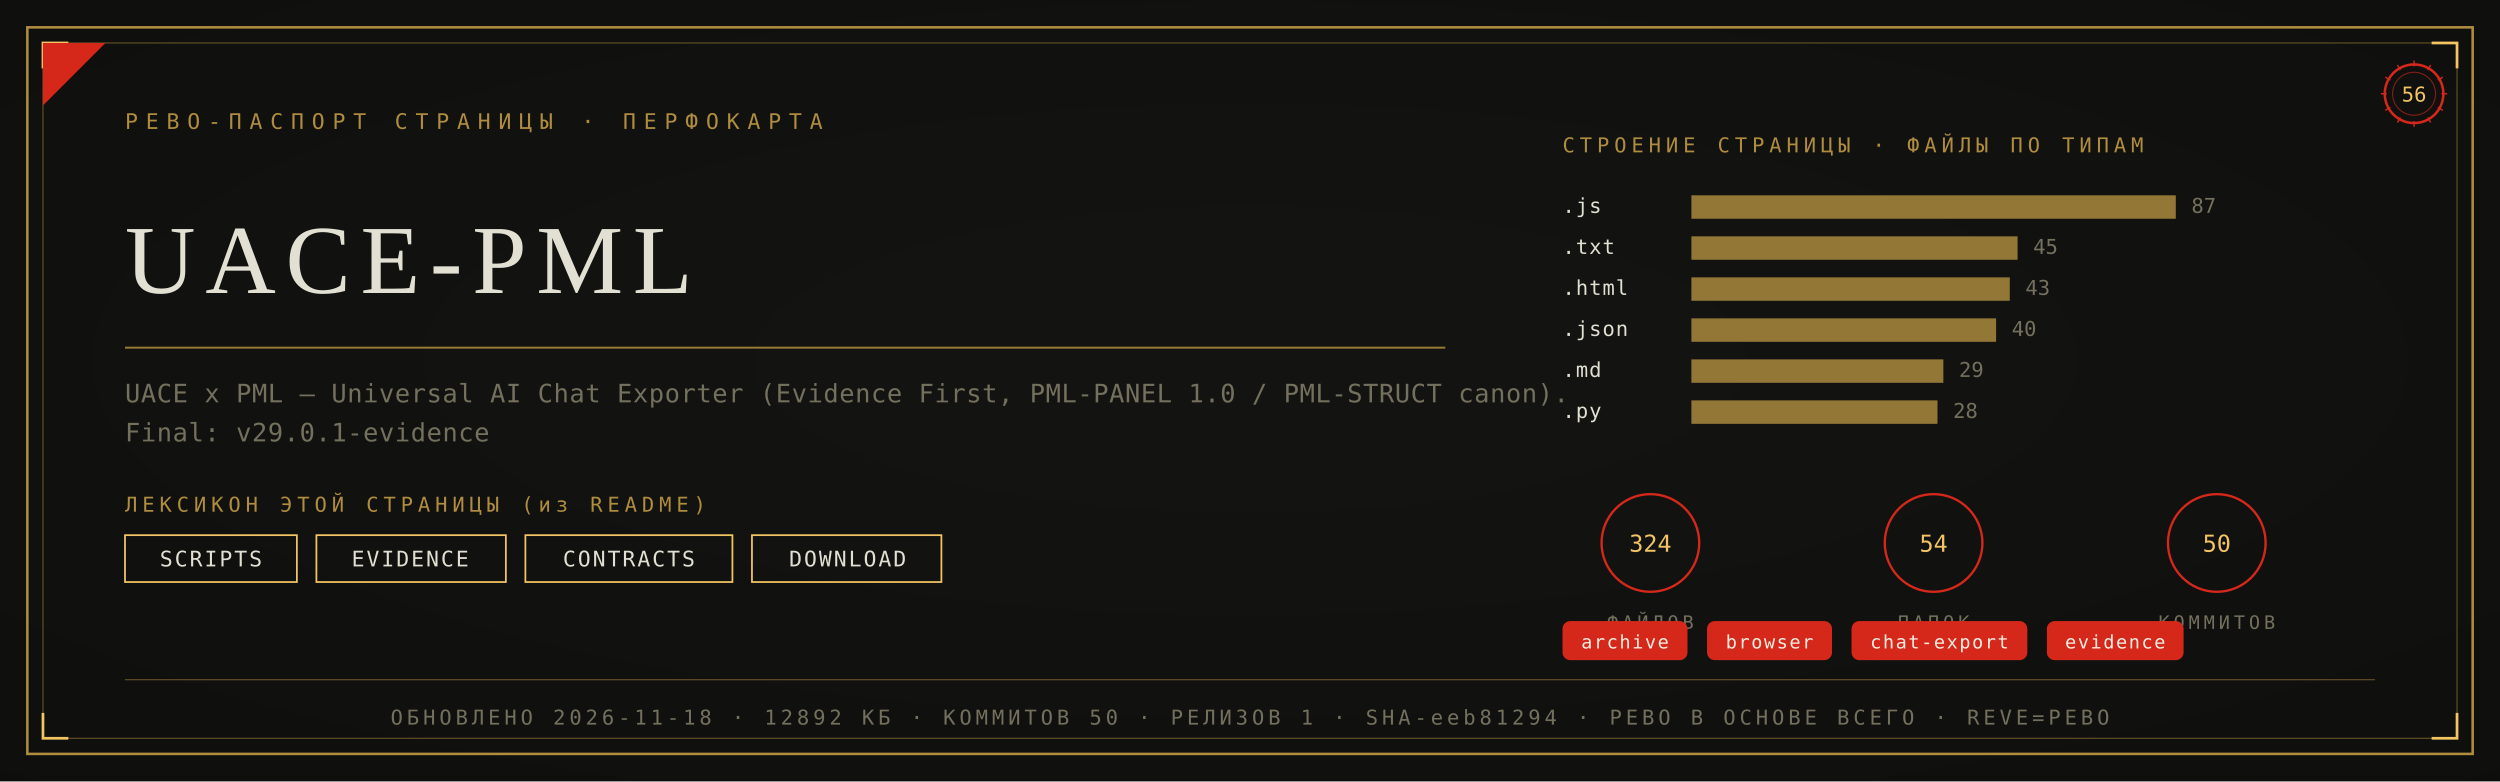
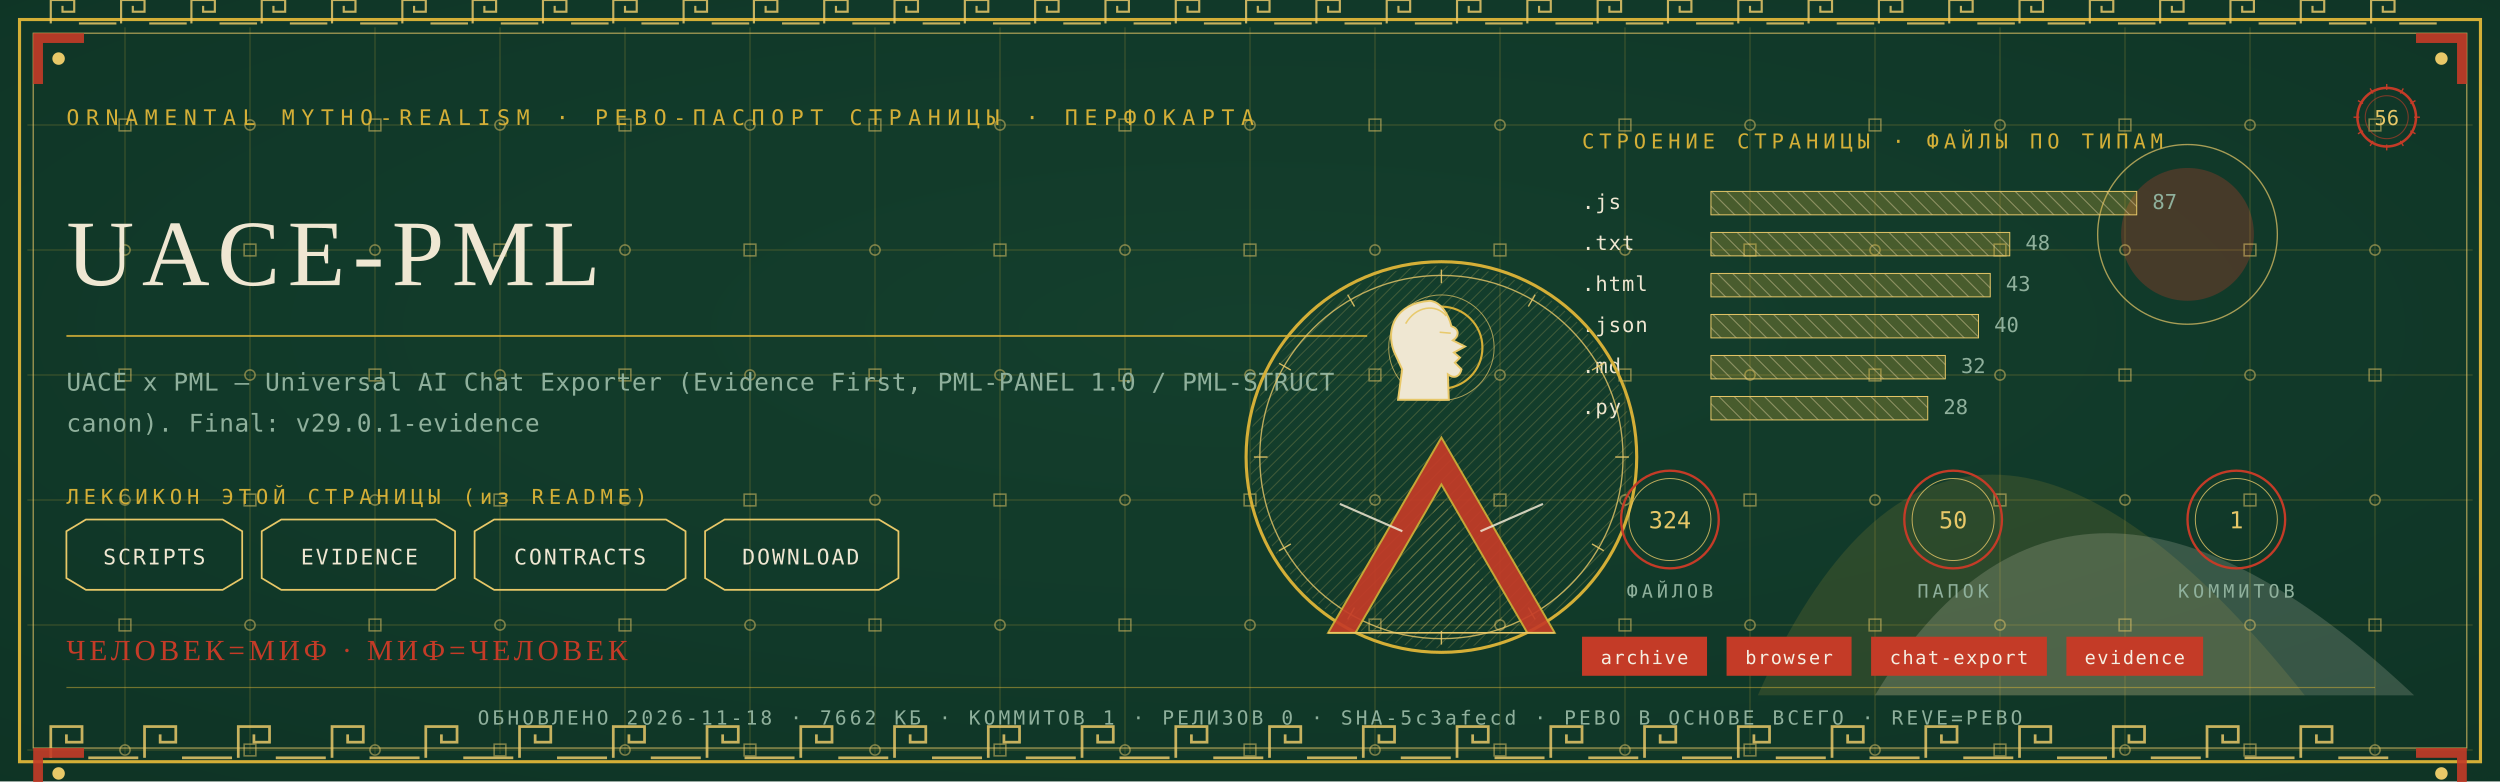
<svg xmlns="http://www.w3.org/2000/svg" viewBox="0 0 1280 400" width="1280" height="400">
  <defs>
-     <radialGradient id="rp56" cx="0.5" cy="0.46" r="1.05">
-       <stop offset="0" stop-color="#141412" />
-       <stop offset="1" stop-color="#0C0C0B" />
+     <radialGradient id="rp56" cx="0.5" cy="0.42" r="1.1">
+       <stop offset="0" stop-color="#14402E" />
+       <stop offset="1" stop-color="#0C2E21" />
    </radialGradient>
+     <pattern id="hatchm" width="4.2" height="4.2" patternUnits="userSpaceOnUse" patternTransform="rotate(45)">
+       <rect width="4.2" height="4.2" fill="none" />
+       <line x1="0" y1="0" x2="0" y2="4.2" stroke="#E8C868" stroke-width="0.5" />
+     </pattern>
+     <pattern id="hatchv" width="5.5" height="5.5" patternUnits="userSpaceOnUse" patternTransform="rotate(-45)">
+       <rect width="5.5" height="5.5" fill="none" />
+       <line x1="0" y1="0" x2="0" y2="5.5" stroke="#EFE7D2" stroke-width="0.5" />
+     </pattern>
  </defs>
-   <rect width="1280" height="400" fill="#0C0C0B" />
-   <rect width="1280" height="400" fill="url(#rp56)" opacity="0.92" />
-   <rect x="14" y="14" width="1252" height="372" fill="none" stroke="#B08D3E" stroke-width="1.3" />
-   <rect x="22" y="22" width="1236" height="356" fill="none" stroke="#B08D3E" stroke-width="0.55" opacity="0.55" />
-   <path d="M 22 35 L 22 22 L 35 22" fill="none" stroke="#F2C464" stroke-width="1.4" />
-   <path d="M 1258 35 L 1258 22 L 1245 22" fill="none" stroke="#F2C464" stroke-width="1.4" />
-   <path d="M 22 365 L 22 378 L 35 378" fill="none" stroke="#F2C464" stroke-width="1.4" />
-   <path d="M 1258 365 L 1258 378 L 1245 378" fill="none" stroke="#F2C464" stroke-width="1.4" />
-   <path d="M 22 54 L 22 22 L 54 22 Z" fill="#D5281B" />
-   <text x="64" y="66" font-family="'Cascadia Mono', ui-monospace, Consolas, monospace" font-size="11" fill="#B08D3E" letter-spacing="4">РЕВО-ПАСПОРТ СТРАНИЦЫ · ПЕРФОКАРТА</text>
-   <g transform="translate(1236,48)">
-     <circle r="15" fill="none" stroke="#D5281B" stroke-width="1.3" />
-     <circle r="11" fill="none" stroke="#D5281B" stroke-width="0.55" opacity="0.6" />
-     <text y="4" text-anchor="middle" font-family="'Cascadia Mono', ui-monospace, Consolas, monospace" font-size="10.5" fill="#F2C464">56</text>
-     <g stroke="#D5281B" stroke-width="0.7">
+   <rect width="1280" height="400" fill="#0C2E21" />
+   <rect width="1280" height="400" fill="url(#rp56)" opacity="0.94" />
+   <path d="M 900 356 Q 1000 130 1180 356 Z" fill="#D4AF37" opacity="0.14" />
+   <path d="M 960 356 Q 1060 190 1236 356 Z" fill="#EFE7D2" opacity="0.18" />
+   <circle cx="1120" cy="120" r="34" fill="#C43B27" opacity="0.30" />
+   <circle cx="1120" cy="120" r="46" fill="none" stroke="#E8C868" stroke-width="0.7" opacity="0.7" />
+   <g stroke="#D4AF37" stroke-width="0.45" opacity="0.30">
+     <line x1="64" y1="14" x2="64" y2="386" />
+     <line x1="128" y1="14" x2="128" y2="386" />
+     <line x1="192" y1="14" x2="192" y2="386" />
+     <line x1="256" y1="14" x2="256" y2="386" />
+     <line x1="320" y1="14" x2="320" y2="386" />
+     <line x1="384" y1="14" x2="384" y2="386" />
+     <line x1="448" y1="14" x2="448" y2="386" />
+     <line x1="512" y1="14" x2="512" y2="386" />
+     <line x1="576" y1="14" x2="576" y2="386" />
+     <line x1="640" y1="14" x2="640" y2="386" />
+     <line x1="704" y1="14" x2="704" y2="386" />
+     <line x1="768" y1="14" x2="768" y2="386" />
+     <line x1="832" y1="14" x2="832" y2="386" />
+     <line x1="896" y1="14" x2="896" y2="386" />
+     <line x1="960" y1="14" x2="960" y2="386" />
+     <line x1="1024" y1="14" x2="1024" y2="386" />
+     <line x1="1088" y1="14" x2="1088" y2="386" />
+     <line x1="1152" y1="14" x2="1152" y2="386" />
+     <line x1="1216" y1="14" x2="1216" y2="386" />
+     <line x1="14" y1="64" x2="1266" y2="64" />
+     <line x1="14" y1="128" x2="1266" y2="128" />
+     <line x1="14" y1="192" x2="1266" y2="192" />
+     <line x1="14" y1="256" x2="1266" y2="256" />
+     <line x1="14" y1="320" x2="1266" y2="320" />
+     <line x1="14" y1="384" x2="1266" y2="384" />
+   </g>
+   <g fill="none" stroke="#E8C868" stroke-width="0.8" opacity="0.5">
+     <rect x="61" y="61" width="6" height="6" />
+     <circle cx="64" cy="128" r="2.6" />
+     <rect x="61" y="189" width="6" height="6" />
+     <circle cx="64" cy="256" r="2.6" />
+     <rect x="61" y="317" width="6" height="6" />
+     <circle cx="64" cy="384" r="2.6" />
+     <circle cx="128" cy="64" r="2.6" />
+     <rect x="125" y="125" width="6" height="6" />
+     <circle cx="128" cy="192" r="2.6" />
+     <rect x="125" y="253" width="6" height="6" />
+     <circle cx="128" cy="320" r="2.6" />
+     <rect x="125" y="381" width="6" height="6" />
+     <rect x="189" y="61" width="6" height="6" />
+     <circle cx="192" cy="128" r="2.6" />
+     <rect x="189" y="189" width="6" height="6" />
+     <circle cx="192" cy="256" r="2.6" />
+     <rect x="189" y="317" width="6" height="6" />
+     <circle cx="192" cy="384" r="2.6" />
+     <circle cx="256" cy="64" r="2.6" />
+     <rect x="253" y="125" width="6" height="6" />
+     <circle cx="256" cy="192" r="2.6" />
+     <rect x="253" y="253" width="6" height="6" />
+     <circle cx="256" cy="320" r="2.6" />
+     <rect x="253" y="381" width="6" height="6" />
+     <rect x="317" y="61" width="6" height="6" />
+     <circle cx="320" cy="128" r="2.6" />
+     <rect x="317" y="189" width="6" height="6" />
+     <circle cx="320" cy="256" r="2.6" />
+     <rect x="317" y="317" width="6" height="6" />
+     <circle cx="320" cy="384" r="2.6" />
+     <circle cx="384" cy="64" r="2.6" />
+     <rect x="381" y="125" width="6" height="6" />
+     <circle cx="384" cy="192" r="2.6" />
+     <rect x="381" y="253" width="6" height="6" />
+     <circle cx="384" cy="320" r="2.6" />
+     <rect x="381" y="381" width="6" height="6" />
+     <rect x="445" y="61" width="6" height="6" />
+     <circle cx="448" cy="128" r="2.6" />
+     <rect x="445" y="189" width="6" height="6" />
+     <circle cx="448" cy="256" r="2.6" />
+     <rect x="445" y="317" width="6" height="6" />
+     <circle cx="448" cy="384" r="2.6" />
+     <circle cx="512" cy="64" r="2.6" />
+     <rect x="509" y="125" width="6" height="6" />
+     <circle cx="512" cy="192" r="2.6" />
+     <rect x="509" y="253" width="6" height="6" />
+     <circle cx="512" cy="320" r="2.6" />
+     <rect x="509" y="381" width="6" height="6" />
+     <rect x="573" y="61" width="6" height="6" />
+     <circle cx="576" cy="128" r="2.6" />
+     <rect x="573" y="189" width="6" height="6" />
+     <circle cx="576" cy="256" r="2.6" />
+     <rect x="573" y="317" width="6" height="6" />
+     <circle cx="576" cy="384" r="2.6" />
+     <circle cx="640" cy="64" r="2.6" />
+     <rect x="637" y="125" width="6" height="6" />
+     <circle cx="640" cy="192" r="2.6" />
+     <rect x="637" y="253" width="6" height="6" />
+     <circle cx="640" cy="320" r="2.6" />
+     <rect x="637" y="381" width="6" height="6" />
+     <rect x="701" y="61" width="6" height="6" />
+     <circle cx="704" cy="128" r="2.6" />
+     <rect x="701" y="189" width="6" height="6" />
+     <circle cx="704" cy="256" r="2.6" />
+     <rect x="701" y="317" width="6" height="6" />
+     <circle cx="704" cy="384" r="2.6" />
+     <circle cx="768" cy="64" r="2.6" />
+     <rect x="765" y="125" width="6" height="6" />
+     <circle cx="768" cy="192" r="2.6" />
+     <rect x="765" y="253" width="6" height="6" />
+     <circle cx="768" cy="320" r="2.6" />
+     <rect x="765" y="381" width="6" height="6" />
+     <rect x="829" y="61" width="6" height="6" />
+     <circle cx="832" cy="128" r="2.6" />
+     <rect x="829" y="189" width="6" height="6" />
+     <circle cx="832" cy="256" r="2.6" />
+     <rect x="829" y="317" width="6" height="6" />
+     <circle cx="832" cy="384" r="2.6" />
+     <circle cx="896" cy="64" r="2.6" />
+     <rect x="893" y="125" width="6" height="6" />
+     <circle cx="896" cy="192" r="2.6" />
+     <rect x="893" y="253" width="6" height="6" />
+     <circle cx="896" cy="320" r="2.6" />
+     <rect x="893" y="381" width="6" height="6" />
+     <rect x="957" y="61" width="6" height="6" />
+     <circle cx="960" cy="128" r="2.6" />
+     <rect x="957" y="189" width="6" height="6" />
+     <circle cx="960" cy="256" r="2.6" />
+     <rect x="957" y="317" width="6" height="6" />
+     <circle cx="960" cy="384" r="2.6" />
+     <circle cx="1024" cy="64" r="2.6" />
+     <rect x="1021" y="125" width="6" height="6" />
+     <circle cx="1024" cy="192" r="2.6" />
+     <rect x="1021" y="253" width="6" height="6" />
+     <circle cx="1024" cy="320" r="2.6" />
+     <rect x="1021" y="381" width="6" height="6" />
+     <rect x="1085" y="61" width="6" height="6" />
+     <circle cx="1088" cy="128" r="2.6" />
+     <rect x="1085" y="189" width="6" height="6" />
+     <circle cx="1088" cy="256" r="2.6" />
+     <rect x="1085" y="317" width="6" height="6" />
+     <circle cx="1088" cy="384" r="2.6" />
+     <circle cx="1152" cy="64" r="2.6" />
+     <rect x="1149" y="125" width="6" height="6" />
+     <circle cx="1152" cy="192" r="2.6" />
+     <rect x="1149" y="253" width="6" height="6" />
+     <circle cx="1152" cy="320" r="2.6" />
+     <rect x="1149" y="381" width="6" height="6" />
+     <rect x="1213" y="61" width="6" height="6" />
+     <circle cx="1216" cy="128" r="2.6" />
+     <rect x="1213" y="189" width="6" height="6" />
+     <circle cx="1216" cy="256" r="2.6" />
+     <rect x="1213" y="317" width="6" height="6" />
+     <circle cx="1216" cy="384" r="2.6" />
+   </g>
+   <rect x="10" y="10" width="1260" height="380" fill="none" stroke="#D4AF37" stroke-width="1.6" />
+   <rect x="17" y="17" width="1246" height="366" fill="none" stroke="#E8C868" stroke-width="0.6" opacity="0.75" />
+   <g fill="none" stroke="#E8C868" stroke-width="1.4" opacity="0.85">
+     <path d="M 26 388 L 26 372 L 42 372 L 42 380.0 L 34.0 380.0 L 34.0 376.0" />
+     <line x1="45.2" y1="388" x2="70.8" y2="388" />
+     <path d="M 74 388 L 74 372 L 90 372 L 90 380.0 L 82.0 380.0 L 82.0 376.0" />
+     <line x1="93.2" y1="388" x2="118.8" y2="388" />
+     <path d="M 122 388 L 122 372 L 138 372 L 138 380.0 L 130.0 380.0 L 130.0 376.0" />
+     <line x1="141.2" y1="388" x2="166.8" y2="388" />
+     <path d="M 170 388 L 170 372 L 186 372 L 186 380.0 L 178.0 380.0 L 178.0 376.0" />
+     <line x1="189.2" y1="388" x2="214.8" y2="388" />
+     <path d="M 218 388 L 218 372 L 234 372 L 234 380.0 L 226.0 380.0 L 226.0 376.0" />
+     <line x1="237.2" y1="388" x2="262.8" y2="388" />
+     <path d="M 266 388 L 266 372 L 282 372 L 282 380.0 L 274.0 380.0 L 274.0 376.0" />
+     <line x1="285.2" y1="388" x2="310.8" y2="388" />
+     <path d="M 314 388 L 314 372 L 330 372 L 330 380.0 L 322.0 380.0 L 322.0 376.0" />
+     <line x1="333.2" y1="388" x2="358.8" y2="388" />
+     <path d="M 362 388 L 362 372 L 378 372 L 378 380.0 L 370.0 380.0 L 370.0 376.0" />
+     <line x1="381.2" y1="388" x2="406.8" y2="388" />
+     <path d="M 410 388 L 410 372 L 426 372 L 426 380.0 L 418.0 380.0 L 418.0 376.0" />
+     <line x1="429.2" y1="388" x2="454.8" y2="388" />
+     <path d="M 458 388 L 458 372 L 474 372 L 474 380.0 L 466.0 380.0 L 466.0 376.0" />
+     <line x1="477.2" y1="388" x2="502.8" y2="388" />
+     <path d="M 506 388 L 506 372 L 522 372 L 522 380.0 L 514.0 380.0 L 514.0 376.0" />
+     <line x1="525.2" y1="388" x2="550.8" y2="388" />
+     <path d="M 554 388 L 554 372 L 570 372 L 570 380.0 L 562.0 380.0 L 562.0 376.0" />
+     <line x1="573.2" y1="388" x2="598.8" y2="388" />
+     <path d="M 602 388 L 602 372 L 618 372 L 618 380.0 L 610.0 380.0 L 610.0 376.0" />
+     <line x1="621.2" y1="388" x2="646.8" y2="388" />
+     <path d="M 650 388 L 650 372 L 666 372 L 666 380.0 L 658.0 380.0 L 658.0 376.0" />
+     <line x1="669.2" y1="388" x2="694.8" y2="388" />
+     <path d="M 698 388 L 698 372 L 714 372 L 714 380.0 L 706.0 380.0 L 706.0 376.0" />
+     <line x1="717.2" y1="388" x2="742.8" y2="388" />
+     <path d="M 746 388 L 746 372 L 762 372 L 762 380.0 L 754.0 380.0 L 754.0 376.0" />
+     <line x1="765.2" y1="388" x2="790.8" y2="388" />
+     <path d="M 794 388 L 794 372 L 810 372 L 810 380.0 L 802.0 380.0 L 802.0 376.0" />
+     <line x1="813.2" y1="388" x2="838.8" y2="388" />
+     <path d="M 842 388 L 842 372 L 858 372 L 858 380.0 L 850.0 380.0 L 850.0 376.0" />
+     <line x1="861.2" y1="388" x2="886.8" y2="388" />
+     <path d="M 890 388 L 890 372 L 906 372 L 906 380.0 L 898.0 380.0 L 898.0 376.0" />
+     <line x1="909.2" y1="388" x2="934.8" y2="388" />
+     <path d="M 938 388 L 938 372 L 954 372 L 954 380.0 L 946.0 380.0 L 946.0 376.0" />
+     <line x1="957.2" y1="388" x2="982.8" y2="388" />
+     <path d="M 986 388 L 986 372 L 1002 372 L 1002 380.0 L 994.0 380.0 L 994.0 376.0" />
+     <line x1="1005.2" y1="388" x2="1030.8" y2="388" />
+     <path d="M 1034 388 L 1034 372 L 1050 372 L 1050 380.0 L 1042.0 380.0 L 1042.0 376.0" />
+     <line x1="1053.2" y1="388" x2="1078.8" y2="388" />
+     <path d="M 1082 388 L 1082 372 L 1098 372 L 1098 380.0 L 1090.0 380.0 L 1090.0 376.0" />
+     <line x1="1101.2" y1="388" x2="1126.8" y2="388" />
+     <path d="M 1130 388 L 1130 372 L 1146 372 L 1146 380.0 L 1138.0 380.0 L 1138.0 376.0" />
+     <line x1="1149.2" y1="388" x2="1174.8" y2="388" />
+     <path d="M 1178 388 L 1178 372 L 1194 372 L 1194 380.0 L 1186.0 380.0 L 1186.0 376.0" />
+     <line x1="1197.2" y1="388" x2="1222.8" y2="388" />
+   </g>
+   <g fill="none" stroke="#E8C868" stroke-width="1.1" opacity="0.85">
+     <path d="M 26 12 L 26 0 L 38 0 L 38 6.0 L 32.0 6.0 L 32.0 3.0" />
+     <line x1="40.4" y1="12" x2="59.6" y2="12" />
+     <path d="M 62 12 L 62 0 L 74 0 L 74 6.0 L 68.0 6.0 L 68.0 3.0" />
+     <line x1="76.4" y1="12" x2="95.6" y2="12" />
+     <path d="M 98 12 L 98 0 L 110 0 L 110 6.0 L 104.0 6.0 L 104.0 3.0" />
+     <line x1="112.4" y1="12" x2="131.6" y2="12" />
+     <path d="M 134 12 L 134 0 L 146 0 L 146 6.0 L 140.0 6.0 L 140.0 3.0" />
+     <line x1="148.4" y1="12" x2="167.6" y2="12" />
+     <path d="M 170 12 L 170 0 L 182 0 L 182 6.0 L 176.0 6.0 L 176.0 3.0" />
+     <line x1="184.4" y1="12" x2="203.6" y2="12" />
+     <path d="M 206 12 L 206 0 L 218 0 L 218 6.0 L 212.0 6.0 L 212.0 3.0" />
+     <line x1="220.4" y1="12" x2="239.6" y2="12" />
+     <path d="M 242 12 L 242 0 L 254 0 L 254 6.0 L 248.0 6.0 L 248.0 3.0" />
+     <line x1="256.4" y1="12" x2="275.6" y2="12" />
+     <path d="M 278 12 L 278 0 L 290 0 L 290 6.0 L 284.0 6.0 L 284.0 3.0" />
+     <line x1="292.4" y1="12" x2="311.6" y2="12" />
+     <path d="M 314 12 L 314 0 L 326 0 L 326 6.0 L 320.0 6.0 L 320.0 3.0" />
+     <line x1="328.4" y1="12" x2="347.6" y2="12" />
+     <path d="M 350 12 L 350 0 L 362 0 L 362 6.0 L 356.0 6.0 L 356.0 3.0" />
+     <line x1="364.4" y1="12" x2="383.6" y2="12" />
+     <path d="M 386 12 L 386 0 L 398 0 L 398 6.0 L 392.0 6.0 L 392.0 3.0" />
+     <line x1="400.4" y1="12" x2="419.6" y2="12" />
+     <path d="M 422 12 L 422 0 L 434 0 L 434 6.0 L 428.0 6.0 L 428.0 3.0" />
+     <line x1="436.4" y1="12" x2="455.6" y2="12" />
+     <path d="M 458 12 L 458 0 L 470 0 L 470 6.0 L 464.0 6.0 L 464.0 3.0" />
+     <line x1="472.4" y1="12" x2="491.6" y2="12" />
+     <path d="M 494 12 L 494 0 L 506 0 L 506 6.0 L 500.0 6.0 L 500.0 3.0" />
+     <line x1="508.4" y1="12" x2="527.6" y2="12" />
+     <path d="M 530 12 L 530 0 L 542 0 L 542 6.0 L 536.0 6.0 L 536.0 3.0" />
+     <line x1="544.4" y1="12" x2="563.6" y2="12" />
+     <path d="M 566 12 L 566 0 L 578 0 L 578 6.0 L 572.0 6.0 L 572.0 3.0" />
+     <line x1="580.4" y1="12" x2="599.6" y2="12" />
+     <path d="M 602 12 L 602 0 L 614 0 L 614 6.0 L 608.0 6.0 L 608.0 3.0" />
+     <line x1="616.4" y1="12" x2="635.6" y2="12" />
+     <path d="M 638 12 L 638 0 L 650 0 L 650 6.0 L 644.0 6.0 L 644.0 3.0" />
+     <line x1="652.4" y1="12" x2="671.6" y2="12" />
+     <path d="M 674 12 L 674 0 L 686 0 L 686 6.0 L 680.0 6.0 L 680.0 3.0" />
+     <line x1="688.4" y1="12" x2="707.6" y2="12" />
+     <path d="M 710 12 L 710 0 L 722 0 L 722 6.0 L 716.0 6.0 L 716.0 3.0" />
+     <line x1="724.4" y1="12" x2="743.6" y2="12" />
+     <path d="M 746 12 L 746 0 L 758 0 L 758 6.0 L 752.0 6.0 L 752.0 3.0" />
+     <line x1="760.4" y1="12" x2="779.6" y2="12" />
+     <path d="M 782 12 L 782 0 L 794 0 L 794 6.0 L 788.0 6.0 L 788.0 3.0" />
+     <line x1="796.4" y1="12" x2="815.6" y2="12" />
+     <path d="M 818 12 L 818 0 L 830 0 L 830 6.0 L 824.0 6.0 L 824.0 3.0" />
+     <line x1="832.4" y1="12" x2="851.6" y2="12" />
+     <path d="M 854 12 L 854 0 L 866 0 L 866 6.0 L 860.0 6.0 L 860.0 3.0" />
+     <line x1="868.4" y1="12" x2="887.6" y2="12" />
+     <path d="M 890 12 L 890 0 L 902 0 L 902 6.0 L 896.0 6.0 L 896.0 3.0" />
+     <line x1="904.4" y1="12" x2="923.6" y2="12" />
+     <path d="M 926 12 L 926 0 L 938 0 L 938 6.0 L 932.0 6.0 L 932.0 3.0" />
+     <line x1="940.4" y1="12" x2="959.6" y2="12" />
+     <path d="M 962 12 L 962 0 L 974 0 L 974 6.0 L 968.0 6.0 L 968.0 3.0" />
+     <line x1="976.4" y1="12" x2="995.6" y2="12" />
+     <path d="M 998 12 L 998 0 L 1010 0 L 1010 6.0 L 1004.0 6.0 L 1004.0 3.0" />
+     <line x1="1012.4" y1="12" x2="1031.6" y2="12" />
+     <path d="M 1034 12 L 1034 0 L 1046 0 L 1046 6.0 L 1040.0 6.0 L 1040.0 3.0" />
+     <line x1="1048.4" y1="12" x2="1067.6" y2="12" />
+     <path d="M 1070 12 L 1070 0 L 1082 0 L 1082 6.0 L 1076.0 6.0 L 1076.0 3.0" />
+     <line x1="1084.4" y1="12" x2="1103.6" y2="12" />
+     <path d="M 1106 12 L 1106 0 L 1118 0 L 1118 6.0 L 1112.0 6.0 L 1112.0 3.0" />
+     <line x1="1120.4" y1="12" x2="1139.6" y2="12" />
+     <path d="M 1142 12 L 1142 0 L 1154 0 L 1154 6.0 L 1148.0 6.0 L 1148.0 3.0" />
+     <line x1="1156.4" y1="12" x2="1175.6" y2="12" />
+     <path d="M 1178 12 L 1178 0 L 1190 0 L 1190 6.0 L 1184.0 6.0 L 1184.0 3.0" />
+     <line x1="1192.4" y1="12" x2="1211.6" y2="12" />
+     <path d="M 1214 12 L 1214 0 L 1226 0 L 1226 6.0 L 1220.0 6.0 L 1220.0 3.0" />
+     <line x1="1228.4" y1="12" x2="1247.6" y2="12" />
+   </g>
+   <g transform="translate(17,17) scale(1,1)">
+     <path d="M 0 0 L 26 0 L 26 5 L 5 5 L 5 26 L 0 26 Z" fill="#C43B27" opacity="0.9" />
+     <circle cx="13" cy="13" r="3.2" fill="#E8C868" />
+   </g>
+   <g transform="translate(1263,17) scale(-1,1)">
+     <path d="M 0 0 L 26 0 L 26 5 L 5 5 L 5 26 L 0 26 Z" fill="#C43B27" opacity="0.9" />
+     <circle cx="13" cy="13" r="3.2" fill="#E8C868" />
+   </g>
+   <g transform="translate(17,383) scale(1,1)">
+     <path d="M 0 0 L 26 0 L 26 5 L 5 5 L 5 26 L 0 26 Z" fill="#C43B27" opacity="0.9" />
+     <circle cx="13" cy="13" r="3.2" fill="#E8C868" />
+   </g>
+   <g transform="translate(1263,383) scale(-1,1)">
+     <path d="M 0 0 L 26 0 L 26 5 L 5 5 L 5 26 L 0 26 Z" fill="#C43B27" opacity="0.9" />
+     <circle cx="13" cy="13" r="3.2" fill="#E8C868" />
+   </g>
+   <text x="34" y="64" font-family="'Cascadia Mono', ui-monospace, Consolas, monospace" font-size="11" fill="#D4AF37" letter-spacing="3.4">ORNAMENTAL MYTHO-REALISM · РЕВО-ПАСПОРТ СТРАНИЦЫ · ПЕРФОКАРТА</text>
+   <g transform="translate(1222,60)">
+     <circle r="15" fill="none" stroke="#C43B27" stroke-width="1.3" />
+     <circle r="11" fill="none" stroke="#C43B27" stroke-width="0.55" opacity="0.6" />
+     <text y="4" text-anchor="middle" font-family="'Cascadia Mono', ui-monospace, Consolas, monospace" font-size="10.5" fill="#E8C868">56</text>
+     <g stroke="#C43B27" stroke-width="0.7">
      <line x1="0" y1="-17" x2="0" y2="-14" transform="rotate(0)" />
      <line x1="0" y1="-17" x2="0" y2="-14" transform="rotate(30)" />
      <line x1="0" y1="-17" x2="0" y2="-14" transform="rotate(60)" />
      <line x1="0" y1="-17" x2="0" y2="-14" transform="rotate(90)" />
      <line x1="0" y1="-17" x2="0" y2="-14" transform="rotate(120)" />
      <line x1="0" y1="-17" x2="0" y2="-14" transform="rotate(150)" />
      <line x1="0" y1="-17" x2="0" y2="-14" transform="rotate(180)" />
      <line x1="0" y1="-17" x2="0" y2="-14" transform="rotate(210)" />
      <line x1="0" y1="-17" x2="0" y2="-14" transform="rotate(240)" />
      <line x1="0" y1="-17" x2="0" y2="-14" transform="rotate(270)" />
      <line x1="0" y1="-17" x2="0" y2="-14" transform="rotate(300)" />
      <line x1="0" y1="-17" x2="0" y2="-14" transform="rotate(330)" />
    </g>
  </g>
-   <text x="64" y="150" font-family="Georgia, 'Times New Roman', serif" font-size="50.0" fill="#E2E0D2" letter-spacing="5">UACE-PML</text>
-   <line x1="64" y1="178" x2="740" y2="178" stroke="#B08D3E" stroke-width="1" opacity="0.85" />
-   <text x="64" y="206" font-family="'Cascadia Mono', ui-monospace, Consolas, monospace" font-size="13" fill="#74705E" letter-spacing="0.3">UACE x PML — Universal AI Chat Exporter (Evidence First, PML-PANEL 1.0 / PML-STRUCT canon).</text>
-   <text x="64" y="226" font-family="'Cascadia Mono', ui-monospace, Consolas, monospace" font-size="13" fill="#74705E" letter-spacing="0.3">Final: v29.0.1-evidence</text>
-   <text x="64" y="262" font-family="'Cascadia Mono', ui-monospace, Consolas, monospace" font-size="10.5" fill="#B08D3E" letter-spacing="2.5">ЛЕКСИКОН ЭТОЙ СТРАНИЦЫ (из README)</text>
-   <rect x="64" y="274" width="88" height="24" fill="none" stroke="#F2C464" stroke-width="0.9" />
-   <text x="108" y="290" text-anchor="middle" font-family="'Cascadia Mono', ui-monospace, Consolas, monospace" font-size="11" fill="#E2E0D2" letter-spacing="1">SCRIPTS</text>
-   <rect x="162" y="274" width="97" height="24" fill="none" stroke="#F2C464" stroke-width="0.9" />
-   <text x="210" y="290" text-anchor="middle" font-family="'Cascadia Mono', ui-monospace, Consolas, monospace" font-size="11" fill="#E2E0D2" letter-spacing="1">EVIDENCE</text>
-   <rect x="269" y="274" width="106" height="24" fill="none" stroke="#F2C464" stroke-width="0.9" />
-   <text x="322" y="290" text-anchor="middle" font-family="'Cascadia Mono', ui-monospace, Consolas, monospace" font-size="11" fill="#E2E0D2" letter-spacing="1">CONTRACTS</text>
-   <rect x="385" y="274" width="97" height="24" fill="none" stroke="#F2C464" stroke-width="0.9" />
-   <text x="434" y="290" text-anchor="middle" font-family="'Cascadia Mono', ui-monospace, Consolas, monospace" font-size="11" fill="#E2E0D2" letter-spacing="1">DOWNLOAD</text>
-   <text x="800" y="78" font-family="'Cascadia Mono', ui-monospace, Consolas, monospace" font-size="10.5" fill="#B08D3E" letter-spacing="2.5">СТРОЕНИЕ СТРАНИЦЫ · ФАЙЛЫ ПО ТИПАМ</text>
-   <text x="800" y="109" font-family="'Cascadia Mono', ui-monospace, Consolas, monospace" font-size="10.5" fill="#E2E0D2" letter-spacing="0.5">.js</text>
-   <rect x="866" y="100" width="248" height="12" fill="#B08D3E" opacity="0.82" />
-   <text x="1122" y="109" font-family="'Cascadia Mono', ui-monospace, Consolas, monospace" font-size="10.5" fill="#74705E">87</text>
-   <text x="800" y="130" font-family="'Cascadia Mono', ui-monospace, Consolas, monospace" font-size="10.5" fill="#E2E0D2" letter-spacing="0.5">.txt</text>
-   <rect x="866" y="121" width="167" height="12" fill="#B08D3E" opacity="0.82" />
-   <text x="1041" y="130" font-family="'Cascadia Mono', ui-monospace, Consolas, monospace" font-size="10.5" fill="#74705E">45</text>
-   <text x="800" y="151" font-family="'Cascadia Mono', ui-monospace, Consolas, monospace" font-size="10.5" fill="#E2E0D2" letter-spacing="0.5">.html</text>
-   <rect x="866" y="142" width="163" height="12" fill="#B08D3E" opacity="0.82" />
-   <text x="1037" y="151" font-family="'Cascadia Mono', ui-monospace, Consolas, monospace" font-size="10.5" fill="#74705E">43</text>
-   <text x="800" y="172" font-family="'Cascadia Mono', ui-monospace, Consolas, monospace" font-size="10.5" fill="#E2E0D2" letter-spacing="0.5">.json</text>
-   <rect x="866" y="163" width="156" height="12" fill="#B08D3E" opacity="0.82" />
-   <text x="1030" y="172" font-family="'Cascadia Mono', ui-monospace, Consolas, monospace" font-size="10.5" fill="#74705E">40</text>
-   <text x="800" y="193" font-family="'Cascadia Mono', ui-monospace, Consolas, monospace" font-size="10.5" fill="#E2E0D2" letter-spacing="0.5">.md</text>
-   <rect x="866" y="184" width="129" height="12" fill="#B08D3E" opacity="0.82" />
-   <text x="1003" y="193" font-family="'Cascadia Mono', ui-monospace, Consolas, monospace" font-size="10.5" fill="#74705E">29</text>
-   <text x="800" y="214" font-family="'Cascadia Mono', ui-monospace, Consolas, monospace" font-size="10.5" fill="#E2E0D2" letter-spacing="0.5">.py</text>
-   <rect x="866" y="205" width="126" height="12" fill="#B08D3E" opacity="0.82" />
-   <text x="1000" y="214" font-family="'Cascadia Mono', ui-monospace, Consolas, monospace" font-size="10.5" fill="#74705E">28</text>
-   <g transform="translate(845,278)">
-     <circle r="25" fill="none" stroke="#D5281B" stroke-width="1.2" />
-     <text y="4.5" text-anchor="middle" font-family="'Cascadia Mono', ui-monospace, Consolas, monospace" font-size="12" fill="#F2C464">324</text>
-     <text y="44" text-anchor="middle" font-family="'Cascadia Mono', ui-monospace, Consolas, monospace" font-size="9.5" fill="#74705E" letter-spacing="2">ФАЙЛОВ</text>
-   </g>
-   <g transform="translate(990,278)">
-     <circle r="25" fill="none" stroke="#D5281B" stroke-width="1.2" />
-     <text y="4.5" text-anchor="middle" font-family="'Cascadia Mono', ui-monospace, Consolas, monospace" font-size="12" fill="#F2C464">54</text>
-     <text y="44" text-anchor="middle" font-family="'Cascadia Mono', ui-monospace, Consolas, monospace" font-size="9.5" fill="#74705E" letter-spacing="2">ПАПОК</text>
-   </g>
-   <g transform="translate(1135,278)">
-     <circle r="25" fill="none" stroke="#D5281B" stroke-width="1.2" />
-     <text y="4.5" text-anchor="middle" font-family="'Cascadia Mono', ui-monospace, Consolas, monospace" font-size="12" fill="#F2C464">50</text>
-     <text y="44" text-anchor="middle" font-family="'Cascadia Mono', ui-monospace, Consolas, monospace" font-size="9.5" fill="#74705E" letter-spacing="2">КОММИТОВ</text>
-   </g>
-   <rect x="800" y="318" rx="4" width="64" height="20" fill="#D5281B" />
-   <text x="832" y="332" text-anchor="middle" font-family="'Cascadia Mono', ui-monospace, Consolas, monospace" font-size="9.5" fill="#F5EFE2" letter-spacing="0.8">archive</text>
-   <rect x="874" y="318" rx="4" width="64" height="20" fill="#D5281B" />
-   <text x="906" y="332" text-anchor="middle" font-family="'Cascadia Mono', ui-monospace, Consolas, monospace" font-size="9.5" fill="#F5EFE2" letter-spacing="0.8">browser</text>
-   <rect x="948" y="318" rx="4" width="90" height="20" fill="#D5281B" />
-   <text x="993" y="332" text-anchor="middle" font-family="'Cascadia Mono', ui-monospace, Consolas, monospace" font-size="9.5" fill="#F5EFE2" letter-spacing="0.8">chat-export</text>
-   <rect x="1048" y="318" rx="4" width="70" height="20" fill="#D5281B" />
-   <text x="1083" y="332" text-anchor="middle" font-family="'Cascadia Mono', ui-monospace, Consolas, monospace" font-size="9.5" fill="#F5EFE2" letter-spacing="0.8">evidence</text>
-   <line x1="64" y1="348" x2="1216" y2="348" stroke="#B08D3E" stroke-width="0.6" opacity="0.5" />
-   <text x="640" y="371" text-anchor="middle" font-family="'Cascadia Mono', ui-monospace, Consolas, monospace" font-size="10.5" fill="#74705E" letter-spacing="2">ОБНОВЛЕНО 2026-11-18 · 12892 КБ · КОММИТОВ 50 · РЕЛИЗОВ 1 · SHA-eeb81294 · РЕВО В ОСНОВЕ ВСЕГО · REVE=РЕВО</text>
+   <text x="34" y="146" font-family="Georgia, 'Times New Roman', serif" font-size="48.0" fill="#EFE7D2" letter-spacing="4">UACE-PML</text>
+   <line x1="34" y1="172" x2="700" y2="172" stroke="#D4AF37" stroke-width="1" opacity="0.85" />
+   <text x="34" y="200" font-family="'Cascadia Mono', ui-monospace, Consolas, monospace" font-size="12.5" fill="#8FB09C" letter-spacing="0.3">UACE x PML — Universal AI Chat Exporter (Evidence First, PML-PANEL 1.0 / PML-STRUCT</text>
+   <text x="34" y="221" font-family="'Cascadia Mono', ui-monospace, Consolas, monospace" font-size="12.5" fill="#8FB09C" letter-spacing="0.3">canon). Final: v29.0.1-evidence</text>
+   <text x="34" y="258" font-family="'Cascadia Mono', ui-monospace, Consolas, monospace" font-size="10.5" fill="#D4AF37" letter-spacing="2.5">ЛЕКСИКОН ЭТОЙ СТРАНИЦЫ (из README)</text>
+   <path d="M 34 272 L 44 266 L 114 266 L 124 272 L 124 296 L 114 302 L 44 302 L 34 296 Z" fill="none" stroke="#E8C868" stroke-width="0.9" />
+   <text x="79" y="289" text-anchor="middle" font-family="'Cascadia Mono', ui-monospace, Consolas, monospace" font-size="11" fill="#EFE7D2" letter-spacing="1">SCRIPTS</text>
+   <path d="M 134 272 L 144 266 L 223 266 L 233 272 L 233 296 L 223 302 L 144 302 L 134 296 Z" fill="none" stroke="#E8C868" stroke-width="0.9" />
+   <text x="184" y="289" text-anchor="middle" font-family="'Cascadia Mono', ui-monospace, Consolas, monospace" font-size="11" fill="#EFE7D2" letter-spacing="1">EVIDENCE</text>
+   <path d="M 243 272 L 253 266 L 341 266 L 351 272 L 351 296 L 341 302 L 253 302 L 243 296 Z" fill="none" stroke="#E8C868" stroke-width="0.9" />
+   <text x="297" y="289" text-anchor="middle" font-family="'Cascadia Mono', ui-monospace, Consolas, monospace" font-size="11" fill="#EFE7D2" letter-spacing="1">CONTRACTS</text>
+   <path d="M 361 272 L 371 266 L 450 266 L 460 272 L 460 296 L 450 302 L 371 302 L 361 296 Z" fill="none" stroke="#E8C868" stroke-width="0.9" />
+   <text x="410" y="289" text-anchor="middle" font-family="'Cascadia Mono', ui-monospace, Consolas, monospace" font-size="11" fill="#EFE7D2" letter-spacing="1">DOWNLOAD</text>
+   <text x="810" y="76" font-family="'Cascadia Mono', ui-monospace, Consolas, monospace" font-size="10.5" fill="#D4AF37" letter-spacing="2.5">СТРОЕНИЕ СТРАНИЦЫ · ФАЙЛЫ ПО ТИПАМ</text>
+   <text x="810" y="107" font-family="'Cascadia Mono', ui-monospace, Consolas, monospace" font-size="10.5" fill="#EFE7D2" letter-spacing="0.5">.js</text>
+   <rect x="876" y="98" width="218" height="12" fill="url(#hatchv)" opacity="0.9" />
+   <rect x="876" y="98" width="218" height="12" fill="#D4AF37" opacity="0.28" />
+   <rect x="876" y="98" width="218" height="12" fill="none" stroke="#E8C868" stroke-width="0.5" />
+   <text x="1102" y="107" font-family="'Cascadia Mono', ui-monospace, Consolas, monospace" font-size="10.5" fill="#8FB09C">87</text>
+   <text x="810" y="128" font-family="'Cascadia Mono', ui-monospace, Consolas, monospace" font-size="10.5" fill="#EFE7D2" letter-spacing="0.5">.txt</text>
+   <rect x="876" y="119" width="153" height="12" fill="url(#hatchv)" opacity="0.9" />
+   <rect x="876" y="119" width="153" height="12" fill="#D4AF37" opacity="0.28" />
+   <rect x="876" y="119" width="153" height="12" fill="none" stroke="#E8C868" stroke-width="0.5" />
+   <text x="1037" y="128" font-family="'Cascadia Mono', ui-monospace, Consolas, monospace" font-size="10.5" fill="#8FB09C">48</text>
+   <text x="810" y="149" font-family="'Cascadia Mono', ui-monospace, Consolas, monospace" font-size="10.5" fill="#EFE7D2" letter-spacing="0.5">.html</text>
+   <rect x="876" y="140" width="143" height="12" fill="url(#hatchv)" opacity="0.9" />
+   <rect x="876" y="140" width="143" height="12" fill="#D4AF37" opacity="0.28" />
+   <rect x="876" y="140" width="143" height="12" fill="none" stroke="#E8C868" stroke-width="0.5" />
+   <text x="1027" y="149" font-family="'Cascadia Mono', ui-monospace, Consolas, monospace" font-size="10.5" fill="#8FB09C">43</text>
+   <text x="810" y="170" font-family="'Cascadia Mono', ui-monospace, Consolas, monospace" font-size="10.5" fill="#EFE7D2" letter-spacing="0.5">.json</text>
+   <rect x="876" y="161" width="137" height="12" fill="url(#hatchv)" opacity="0.9" />
+   <rect x="876" y="161" width="137" height="12" fill="#D4AF37" opacity="0.28" />
+   <rect x="876" y="161" width="137" height="12" fill="none" stroke="#E8C868" stroke-width="0.5" />
+   <text x="1021" y="170" font-family="'Cascadia Mono', ui-monospace, Consolas, monospace" font-size="10.5" fill="#8FB09C">40</text>
+   <text x="810" y="191" font-family="'Cascadia Mono', ui-monospace, Consolas, monospace" font-size="10.5" fill="#EFE7D2" letter-spacing="0.5">.md</text>
+   <rect x="876" y="182" width="120" height="12" fill="url(#hatchv)" opacity="0.9" />
+   <rect x="876" y="182" width="120" height="12" fill="#D4AF37" opacity="0.28" />
+   <rect x="876" y="182" width="120" height="12" fill="none" stroke="#E8C868" stroke-width="0.5" />
+   <text x="1004" y="191" font-family="'Cascadia Mono', ui-monospace, Consolas, monospace" font-size="10.5" fill="#8FB09C">32</text>
+   <text x="810" y="212" font-family="'Cascadia Mono', ui-monospace, Consolas, monospace" font-size="10.5" fill="#EFE7D2" letter-spacing="0.5">.py</text>
+   <rect x="876" y="203" width="111" height="12" fill="url(#hatchv)" opacity="0.9" />
+   <rect x="876" y="203" width="111" height="12" fill="#D4AF37" opacity="0.28" />
+   <rect x="876" y="203" width="111" height="12" fill="none" stroke="#E8C868" stroke-width="0.5" />
+   <text x="995" y="212" font-family="'Cascadia Mono', ui-monospace, Consolas, monospace" font-size="10.5" fill="#8FB09C">28</text>
+   <g transform="translate(738,234)">
+     <circle r="100" fill="none" stroke="#D4AF37" stroke-width="1.6" />
+     <circle r="93" fill="none" stroke="#E8C868" stroke-width="0.7" opacity="0.8" />
+     <circle r="98" fill="url(#hatchm)" opacity="0.4" />
+     <g stroke="#E8C868" stroke-width="0.7" opacity="0.9">
+       <line x1="0" y1="-96" x2="0" y2="-89" transform="rotate(0)" />
+       <line x1="0" y1="-96" x2="0" y2="-89" transform="rotate(30)" />
+       <line x1="0" y1="-96" x2="0" y2="-89" transform="rotate(60)" />
+       <line x1="0" y1="-96" x2="0" y2="-89" transform="rotate(90)" />
+       <line x1="0" y1="-96" x2="0" y2="-89" transform="rotate(120)" />
+       <line x1="0" y1="-96" x2="0" y2="-89" transform="rotate(150)" />
+       <line x1="0" y1="-96" x2="0" y2="-89" transform="rotate(180)" />
+       <line x1="0" y1="-96" x2="0" y2="-89" transform="rotate(210)" />
+       <line x1="0" y1="-96" x2="0" y2="-89" transform="rotate(240)" />
+       <line x1="0" y1="-96" x2="0" y2="-89" transform="rotate(270)" />
+       <line x1="0" y1="-96" x2="0" y2="-89" transform="rotate(300)" />
+       <line x1="0" y1="-96" x2="0" y2="-89" transform="rotate(330)" />
+     </g>
+     <circle cy="-56" r="21" fill="none" stroke="#D4AF37" stroke-width="1.1" />
+     <circle cy="-56" r="27" fill="none" stroke="#E8C868" stroke-width="0.5" opacity="0.7" />
+     <path d="M -6.0 -80.0 C -23.5 -78.7 -28.7 -65.7 -24.3 -54.0 L -20.1 -44.9 L -22.2 -29.3 L 3.8 -29.3 L 3.3 -42.3 C 6.9 -39.7 9.5 -41.5 10.3 -44.9 L 6.9 -48.3 L 9.5 -50.9 L 6.4 -53.5 L 12.1 -56.6 L 5.9 -59.7 C 9.5 -62.3 9.0 -65.7 5.1 -67.0 C 3.8 -72.7 -0.1 -79.5 -6.0 -80.0 Z" fill="#EFE7D2" stroke="#E8C868" stroke-width="1.0" />
+     <g fill="none" stroke="#E8C868" stroke-width="0.8" opacity="0.95">
+       <path d="M -18.3 -68.3 C -13.1 -77.4 -2.7 -78.7 2.5 -72.2" />
+       <path d="M -0.9 -63.9 L 4.8 -63.4" />
+     </g>
+     <path d="M -58.0 90.0 L 0 -10.0 L 58.0 90.0 L 44.0 90.0 L 0 14.0 L -44.0 90.0 Z" fill="#C43B27" opacity="0.92" stroke="#D4AF37" stroke-width="1.0" />
+     <path d="M -34.0 88.0 L 0 20.0 L 34.0 88.0" fill="url(#hatchm)" opacity="0.5" stroke="none" />
+     <path d="M -58.0 90.0 L 58.0 90.0" fill="none" stroke="#E8C868" stroke-width="0.8" />
+     <path d="M -52.0 24.0 L -20.0 38.0" fill="none" stroke="#EFE7D2" stroke-width="1.1" opacity="0.85" />
+     <path d="M 52.0 24.0 L 20.0 38.0" fill="none" stroke="#EFE7D2" stroke-width="1.1" opacity="0.85" />
+   </g>
+   <g transform="translate(855,266)">
+     <circle r="25" fill="none" stroke="#C43B27" stroke-width="1.2" />
+     <circle r="21" fill="none" stroke="#E8C868" stroke-width="0.5" opacity="0.8" />
+     <text y="4.5" text-anchor="middle" font-family="'Cascadia Mono', ui-monospace, Consolas, monospace" font-size="12" fill="#E8C868">324</text>
+     <text y="40" text-anchor="middle" font-family="'Cascadia Mono', ui-monospace, Consolas, monospace" font-size="9.5" fill="#8FB09C" letter-spacing="2">ФАЙЛОВ</text>
+   </g>
+   <g transform="translate(1000,266)">
+     <circle r="25" fill="none" stroke="#C43B27" stroke-width="1.2" />
+     <circle r="21" fill="none" stroke="#E8C868" stroke-width="0.5" opacity="0.8" />
+     <text y="4.5" text-anchor="middle" font-family="'Cascadia Mono', ui-monospace, Consolas, monospace" font-size="12" fill="#E8C868">50</text>
+     <text y="40" text-anchor="middle" font-family="'Cascadia Mono', ui-monospace, Consolas, monospace" font-size="9.5" fill="#8FB09C" letter-spacing="2">ПАПОК</text>
+   </g>
+   <g transform="translate(1145,266)">
+     <circle r="25" fill="none" stroke="#C43B27" stroke-width="1.2" />
+     <circle r="21" fill="none" stroke="#E8C868" stroke-width="0.5" opacity="0.8" />
+     <text y="4.5" text-anchor="middle" font-family="'Cascadia Mono', ui-monospace, Consolas, monospace" font-size="12" fill="#E8C868">1</text>
+     <text y="40" text-anchor="middle" font-family="'Cascadia Mono', ui-monospace, Consolas, monospace" font-size="9.5" fill="#8FB09C" letter-spacing="2">КОММИТОВ</text>
+   </g>
+   <rect x="810" y="326" rx="0" width="64" height="20" fill="#C43B27" />
+   <text x="842" y="340" text-anchor="middle" font-family="'Cascadia Mono', ui-monospace, Consolas, monospace" font-size="9.5" fill="#F5EFE2" letter-spacing="0.8">archive</text>
+   <rect x="884" y="326" rx="0" width="64" height="20" fill="#C43B27" />
+   <text x="916" y="340" text-anchor="middle" font-family="'Cascadia Mono', ui-monospace, Consolas, monospace" font-size="9.5" fill="#F5EFE2" letter-spacing="0.8">browser</text>
+   <rect x="958" y="326" rx="0" width="90" height="20" fill="#C43B27" />
+   <text x="1003" y="340" text-anchor="middle" font-family="'Cascadia Mono', ui-monospace, Consolas, monospace" font-size="9.5" fill="#F5EFE2" letter-spacing="0.8">chat-export</text>
+   <rect x="1058" y="326" rx="0" width="70" height="20" fill="#C43B27" />
+   <text x="1093" y="340" text-anchor="middle" font-family="'Cascadia Mono', ui-monospace, Consolas, monospace" font-size="9.5" fill="#F5EFE2" letter-spacing="0.8">evidence</text>
+   <text x="34" y="338" font-family="Georgia, 'Times New Roman', serif" font-size="15" fill="#C43B27" letter-spacing="2">ЧЕЛОВЕК=МИФ · МИФ=ЧЕЛОВЕК</text>
+   <line x1="34" y1="352" x2="1216" y2="352" stroke="#D4AF37" stroke-width="0.6" opacity="0.5" />
+   <text x="640" y="371" text-anchor="middle" font-family="'Cascadia Mono', ui-monospace, Consolas, monospace" font-size="10" fill="#8FB09C" letter-spacing="1.6">ОБНОВЛЕНО 2026-11-18 · 7662 КБ · КОММИТОВ 1 · РЕЛИЗОВ 0 · SHA-5c3afecd · РЕВО В ОСНОВЕ ВСЕГО · REVE=РЕВО</text>
</svg>
